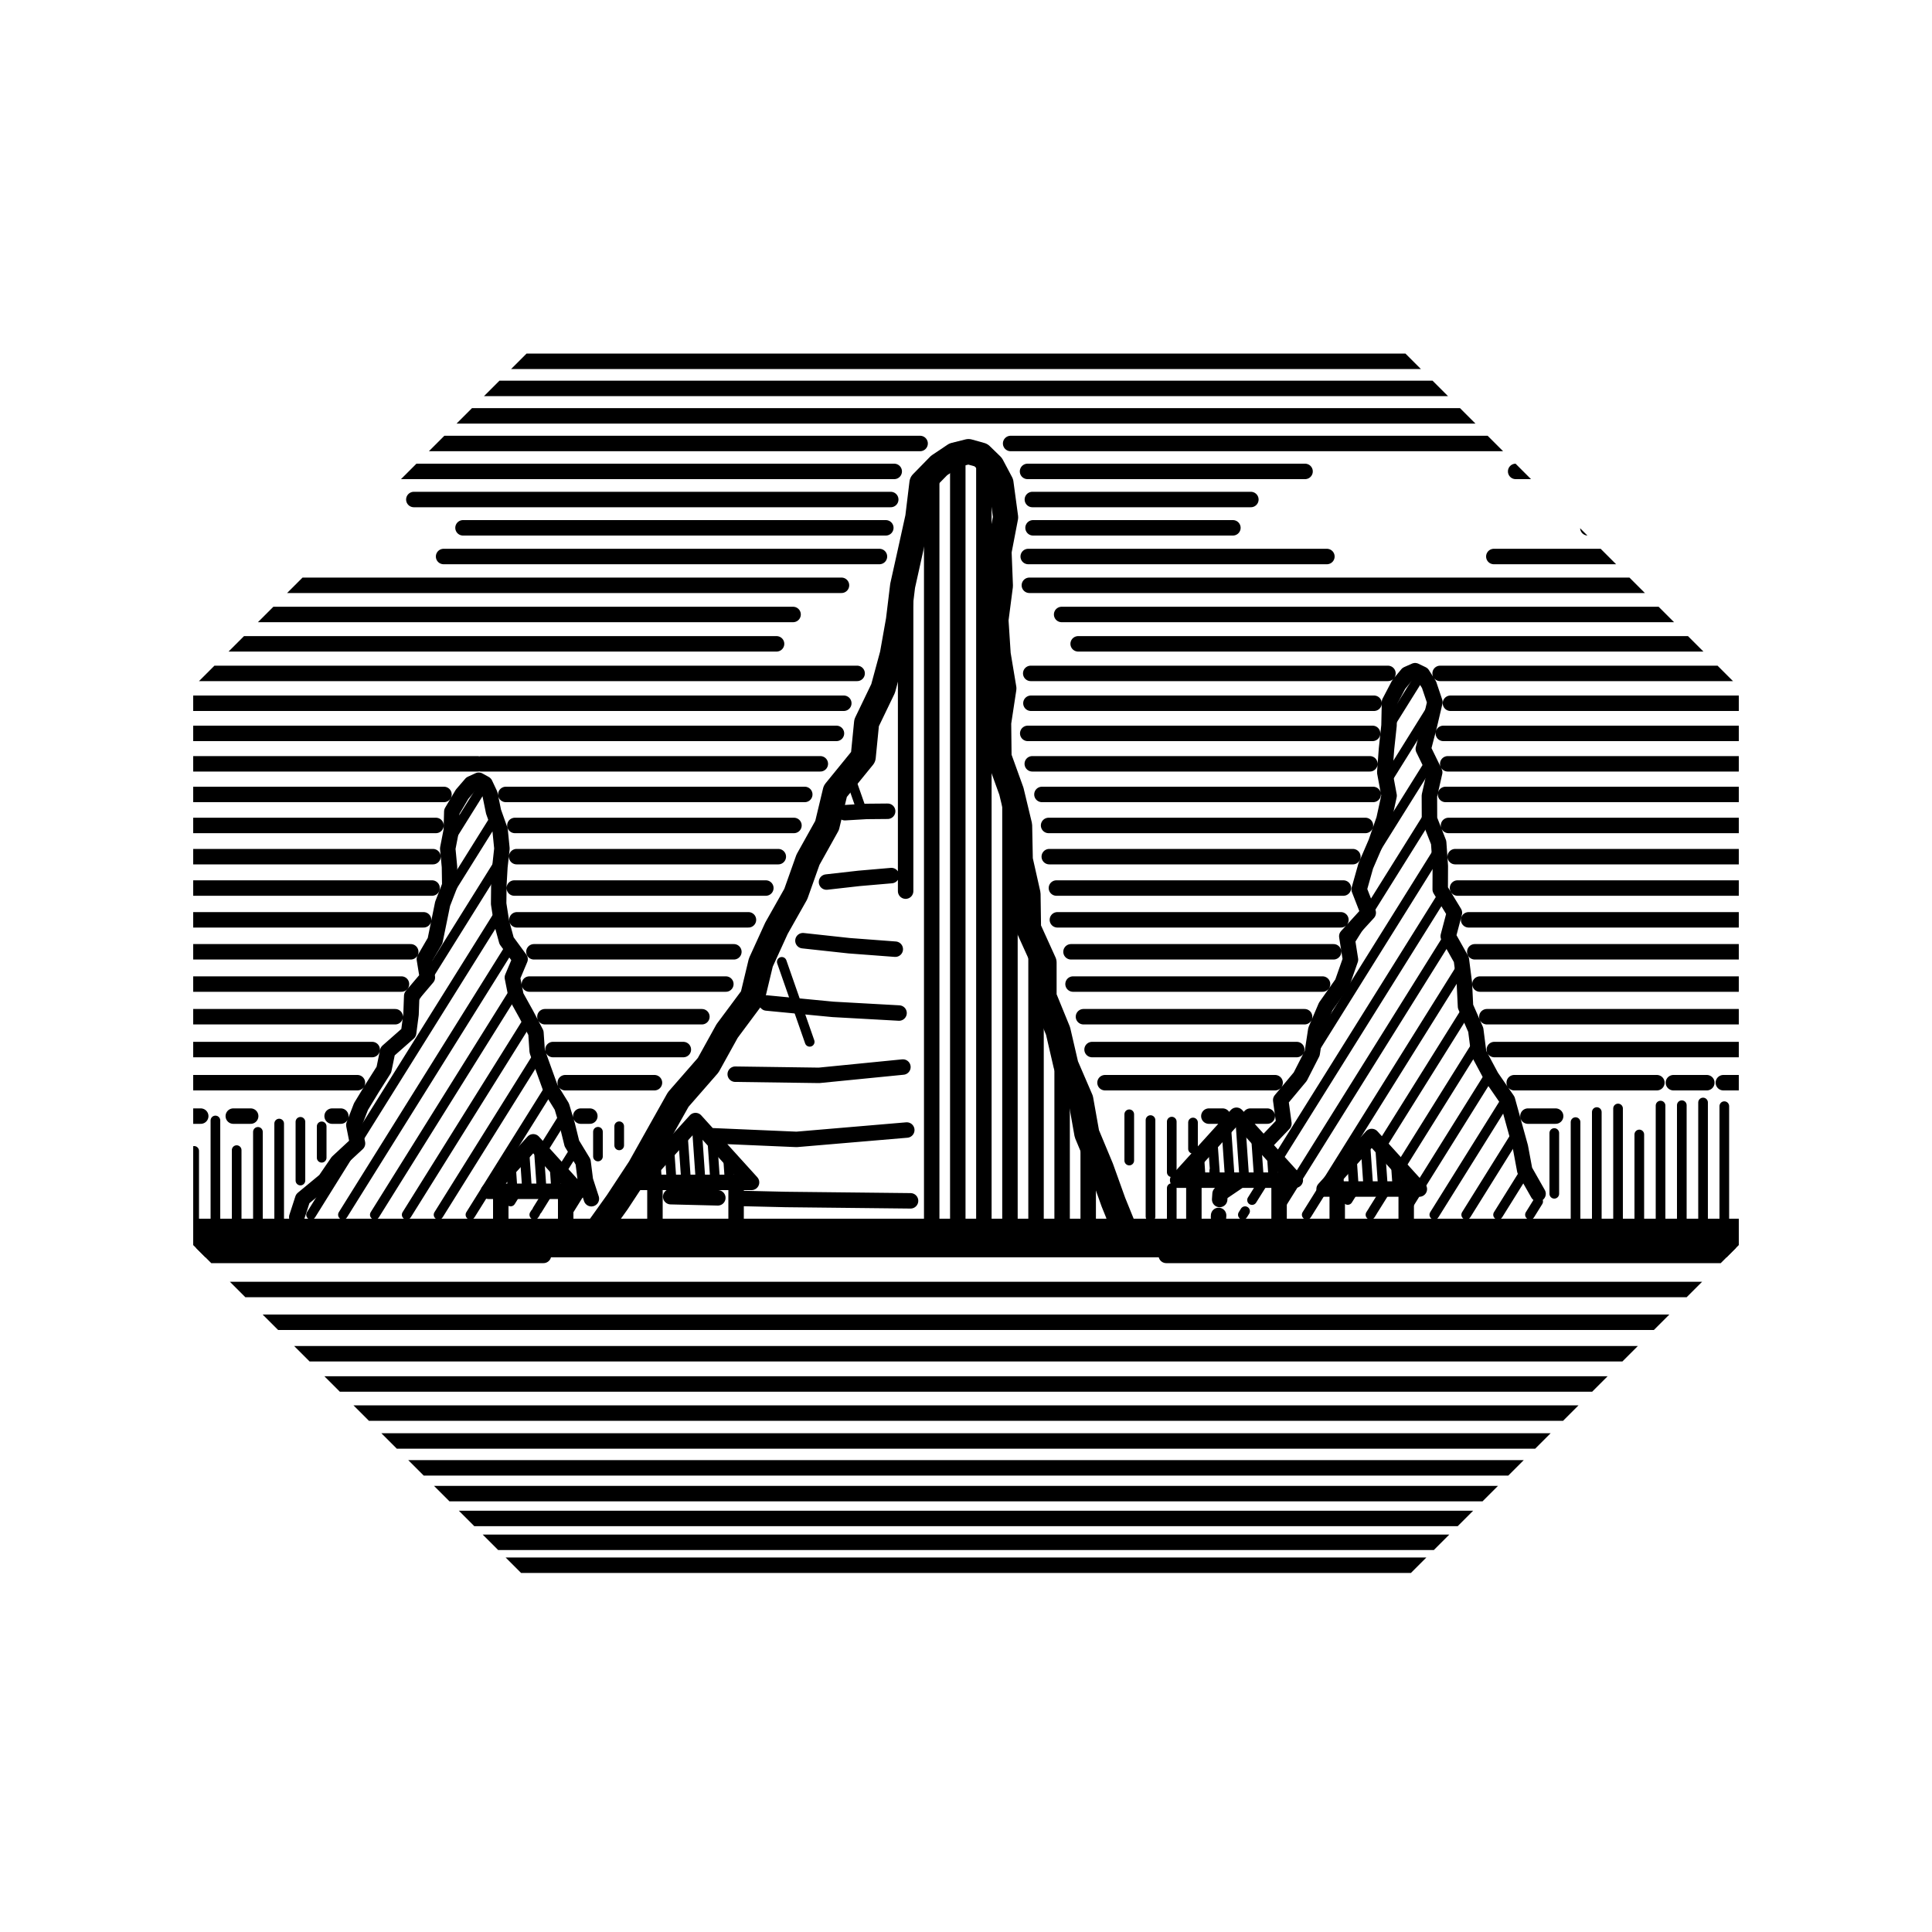
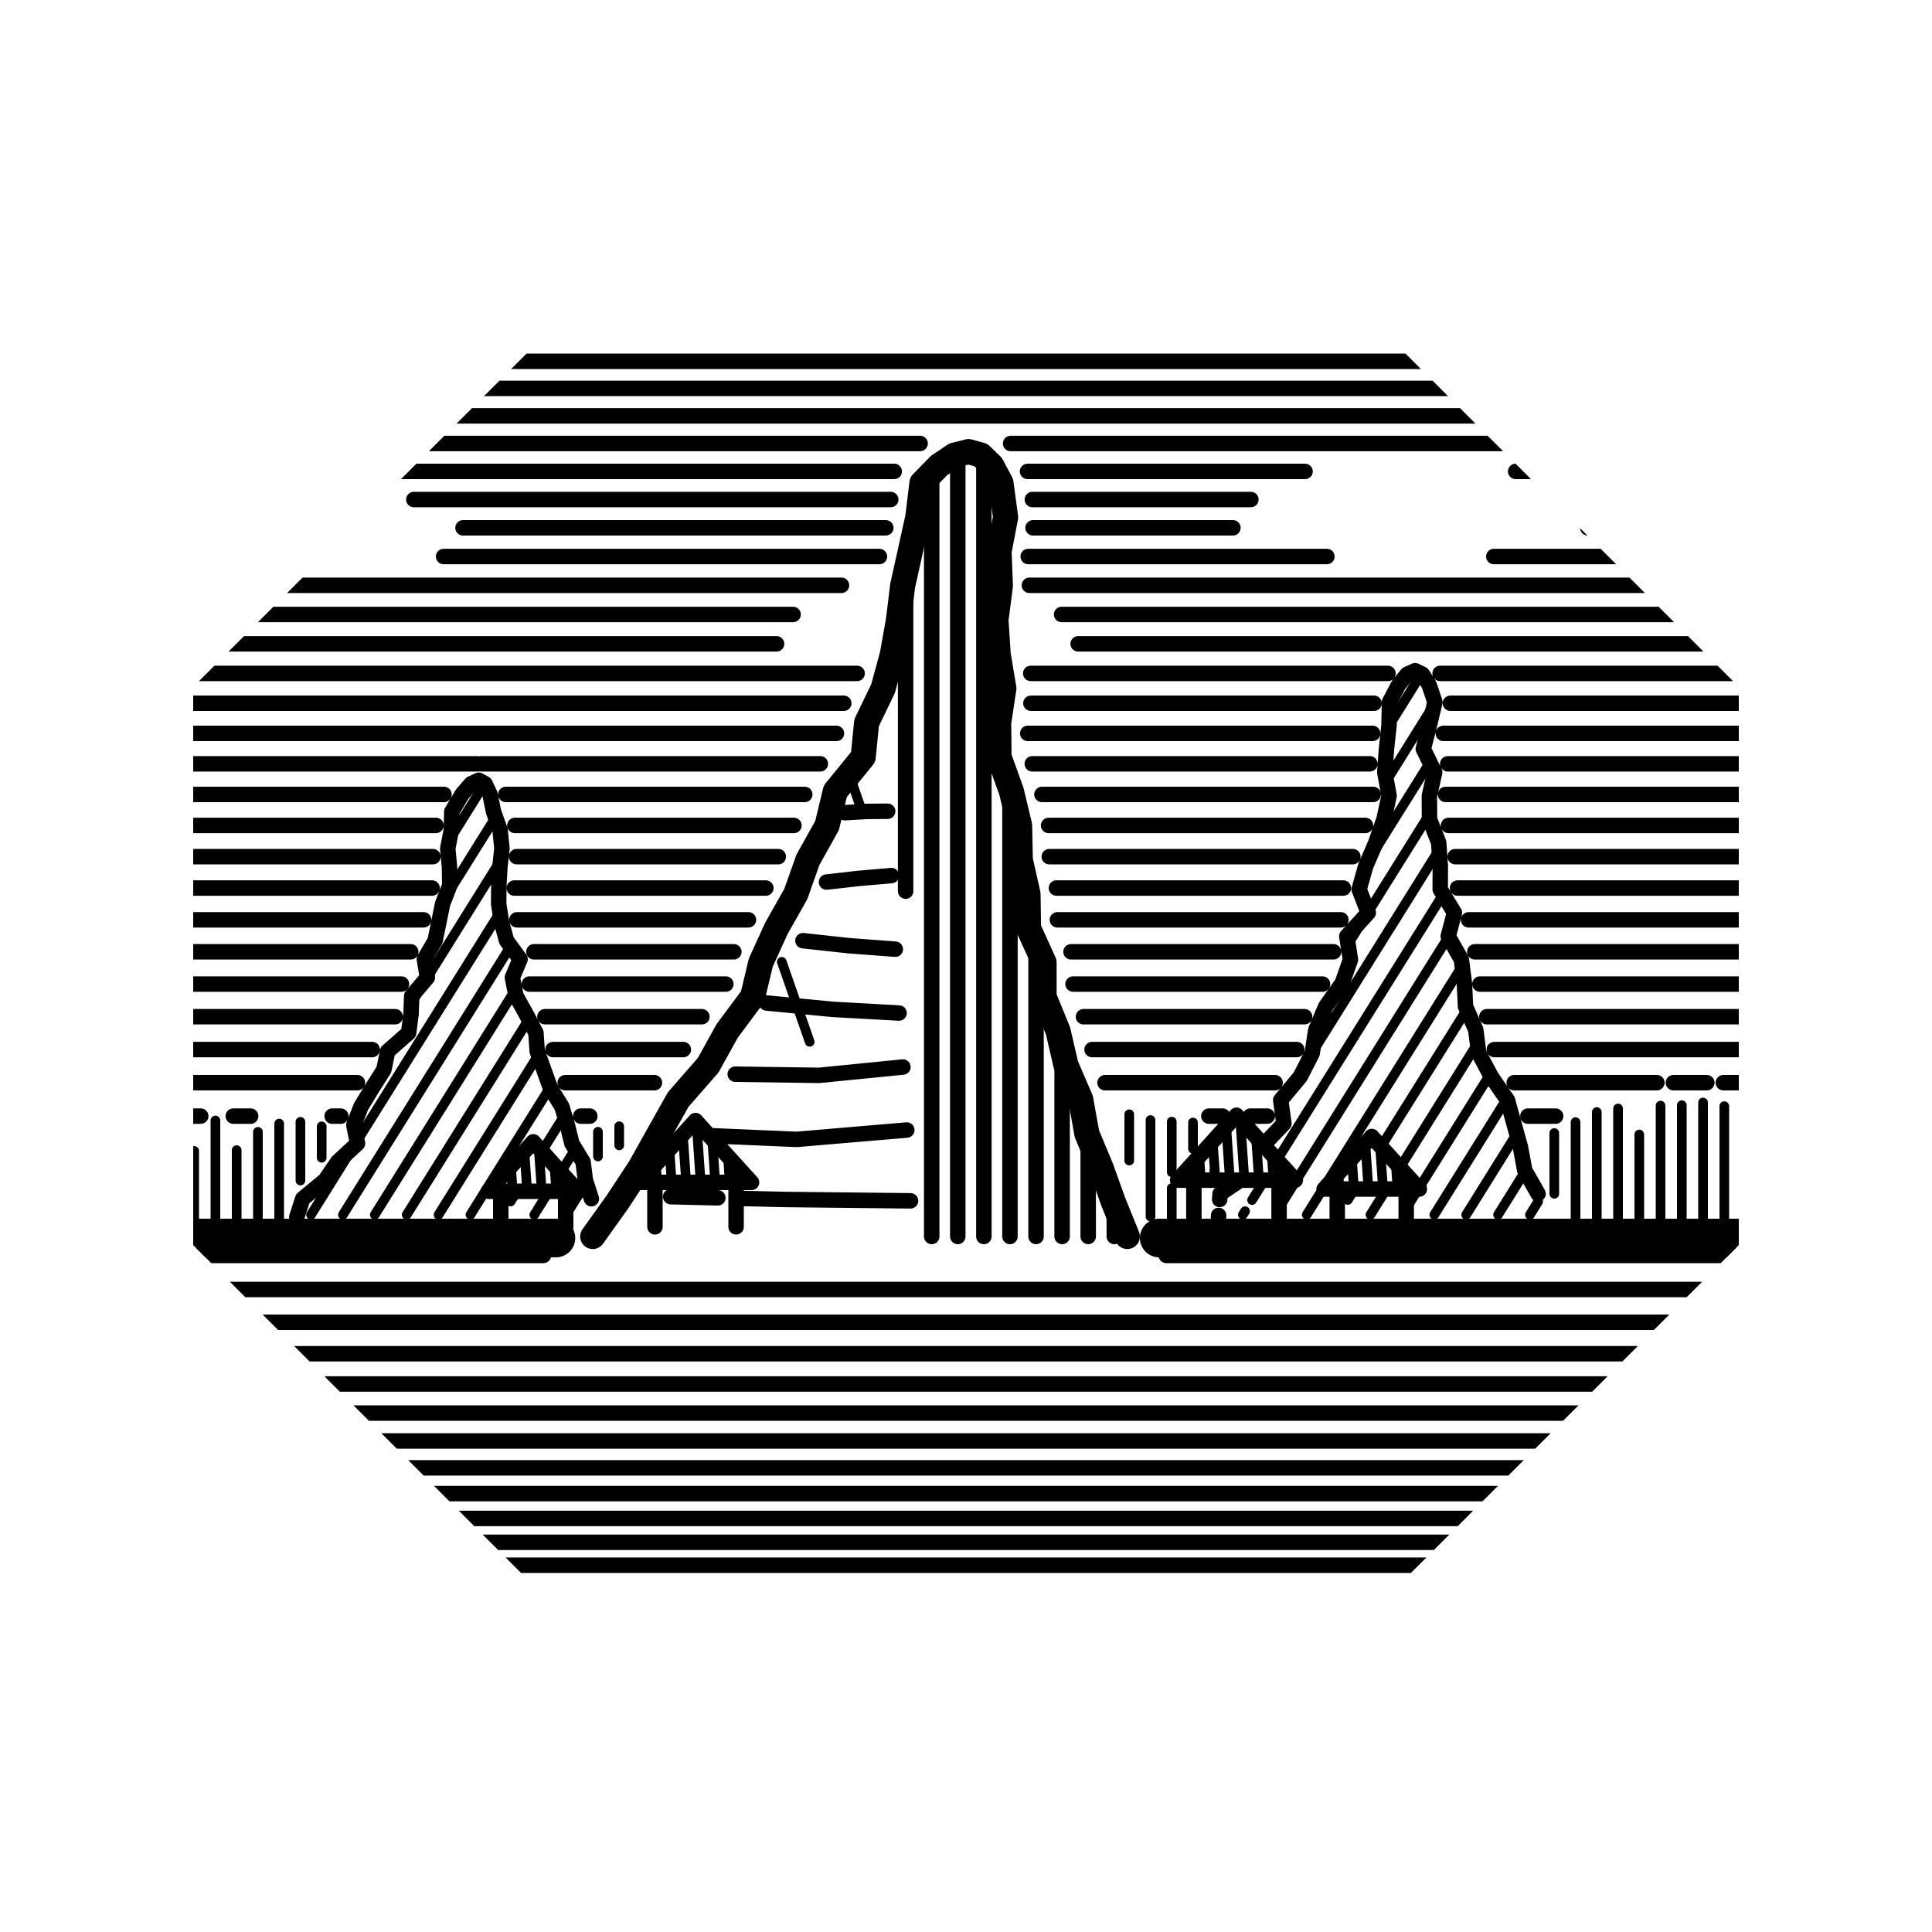
<svg xmlns="http://www.w3.org/2000/svg" viewBox="0 0 200 200">
  <defs>
    <clipPath id="w">
      <path d="M55.11 36L144.89 36L180 71.11L180 128.89L144.89 164L55.11 164L20 128.89L20 71.11Z" />
    </clipPath>
  </defs>
  <g clip-path="url(#w)" fill="none" stroke="#000" stroke-linecap="round" stroke-linejoin="round">
    <path d="M182.9 117.88L182.9 128.16M180.7 115.67L180.7 128.16M178.5 114.51L178.5 128.16M176.3 114.13L176.3 128.16M174.1 114.41L174.1 128.16M171.9 114.45L171.9 128.16M169.7 117.44L169.7 128.16M167.5 114.75L167.5 128.16M165.3 115.12L165.3 128.16M163.1 116.16L163.1 128.16M160.9 117.29L160.9 123.58M160.9 127.6L160.9 128.16M158.7 127.6L158.7 128.16M156.5 127.6L156.5 128.16M154.3 127.6L154.3 128.16M152.1 127.6L152.1 128.16M149.9 127.6L149.9 128.16M147.7 127.6L147.7 128.16M145.5 128.07L145.5 128.16M143.3 127.6L143.3 128.16M141.1 127.6L141.1 128.16M138.9 127.88L138.9 128.16M136.7 127.6L136.7 128.16M134.5 127.6L134.5 128.16M132.3 128.05L132.3 128.16M130.1 127.6L130.1 128.16M127.9 127.6L127.9 128.16M125.7 121.17L125.7 122.05M125.7 127.6L125.7 128.16M123.5 116.2L123.5 118.93M123.5 121.17L123.5 124M123.5 128.14L123.5 128.16M121.3 116.11L121.3 121.35M121.3 122.99L121.3 128.16M119.1 115.95L119.1 125.94M116.9 115.35L116.9 120.14M64.1 116.59L64.1 118.57M61.9 117.16L61.9 119.72M57.5 127.61L57.5 128.16M55.3 127.6L55.3 128.16M53.1 127.6L53.1 128.16M48.7 127.6L48.7 128.16M46.5 127.6L46.5 128.16M44.3 127.6L44.3 128.16M42.1 127.6L42.1 128.16M39.9 127.6L39.9 128.16M37.7 127.6L37.7 128.16M35.5 127.6L35.5 128.16M33.3 116.6L33.3 119.85M33.3 127.6L33.3 128.16M31.1 116.13L31.1 122.21M31.1 127.6L31.1 128.16M28.9 116.31L28.9 126.42M28.9 127.6L28.9 128.16M26.7 117.17L26.7 128.16M24.5 119.06L24.5 128.16M22.3 115.99L22.3 128.16M20.1 119.14L20.1 128.16M46.68 86.72L50.02 81.37M46.16 92.83L51.14 84.86M42.76 103.56L44.07 101.45M44.4 100.94L51.67 89.3M32.2 125.75L36.37 119.06M37.12 117.87L51.6 94.7M35.5 125.75L52.7 98.21M38.8 125.75L53.14 102.79M42.1 125.75L54.58 105.77M45.4 125.75L55.58 109.45M48.7 125.75L56.79 112.81M52.86 124.38L53.52 123.32M56.1 119.19L58.27 115.72M55.31 125.75L55.43 125.56M55.61 125.27L56.82 123.32M58.05 121.35L59.4 119.2M58.61 125.75L60.52 122.68M143.95 74.87L146.99 70M143.68 80.59L148.33 73.13M141.67 89.08L147.86 79.18M139.71 97.5L141.33 94.91M141.78 94.19L147.82 84.53M126.41 124.07L126.87 123.34M132.77 113.89L133.21 113.19M136.01 108.71L148.82 88.2M128.66 125.75L128.89 125.38M129.61 124.23L130.9 122.17M132.2 120.09L149.24 92.83M132.41 125.04L149.79 97.22M135.27 125.75L151.21 100.24M139.52 124.22L140.23 123.09M142.96 118.71L151.69 104.75M141.87 125.75L142.09 125.4M142.16 125.28L143.53 123.09M144.92 120.87L152.79 108.27M145.57 125.11L146.79 123.15M146.87 123.03L154.09 111.47M148.48 125.75L155.81 114.01M151.78 125.75L156.85 117.62M155.08 125.75L157.73 121.5M158.38 125.75L159.23 124.38M87.9 80.17L89.33 84.25M80.93 99.57L83.82 107.85M57.41 120.82L57.57 123.12M55.78 119.02L56.07 123.12M54.3 119.4L54.56 123.12M52.91 120.94L53.06 123.12M75.37 119.9L75.53 122.2M73.74 118.1L74.03 122.2M72.11 116.31L72.52 122.2M70.7 117.65L71.02 122.2M69.31 119.19L69.52 122.2M67.91 120.73L68.01 122.2M131.66 119.67L131.82 121.97M130.03 117.87L130.32 121.97M128.4 116.08L128.81 121.97M126.95 116.82L127.31 121.97M125.55 118.36L125.81 121.97M124.16 119.9L124.3 121.97M144.5 120.59L144.66 122.89M142.87 118.79L143.16 122.89M141.35 118.58L141.65 122.89M139.96 120.12L140.15 122.89M138.56 121.66L138.65 122.89" stroke-width="1" />
    <path d="M20 37.4L180 37.4M20 40.21L180 40.21M20 43.05L180 43.05M20 45.91L95.25 45.91M104.62 45.91L180 45.91M20 48.8L26.84 48.8M33.16 48.8L92.57 48.8M106.37 48.8L135.1 48.8M156.9 48.8L180 48.8M42.84 51.71L92.21 51.71M106.87 51.71L129.49 51.71M162.51 51.71L180 51.71M47.93 54.64L91.7 54.64M106.94 54.64L127.63 54.64M164.37 54.64L180 54.64M45.92 57.61L91.04 57.61M106.44 57.61L137.36 57.61M154.64 57.61L180 57.61M20 60.59L87.11 60.59M106.56 60.59L180 60.59M20 63.61L82.1 63.61M109.9 63.61L180 63.61M20 66.65L80.39 66.65M111.61 66.65L180 66.65M20 69.71L88.73 69.71M106.7 69.71L143.68 69.71M149.08 69.71L180 69.71M20 72.8L87.35 72.8M106.72 72.8L142.24 72.8M150.15 72.8L180 72.8M20 75.92L86.59 75.92M106.39 75.92L142.09 75.92M149.41 75.92L180 75.92M20 79.07L49.43 79.07M49.8 79.07L84.92 79.07M106.86 79.07L141.81 79.07M149.87 79.07L180 79.07M20 82.24L45.96 82.24M52.36 82.24L83.31 82.24M107.86 82.24L142.15 82.24M149.64 82.24L180 82.24M20 85.45L45.13 85.45M53.3 85.45L82.19 85.45M108.55 85.45L141.35 85.45M149.95 85.45L180 85.45M20 88.68L44.82 88.68M53.48 88.68L80.57 88.68M108.62 88.68L140.05 88.68M150.64 88.68L180 88.68M20 91.93L44.73 91.93M53.24 91.93L79.28 91.93M109.36 91.93L139.07 91.93M150.88 91.93L180 91.93M20 95.22L43.85 95.22M53.51 95.22L77.48 95.22M109.46 95.22L138.81 95.22M152.03 95.22L180 95.22M20 98.53L42.52 98.53M55.27 98.53L75.97 98.53M110.87 98.53L138.05 98.53M152.67 98.53L180 98.53M20 101.87L41.56 101.87M54.8 101.87L75.14 101.87M111.08 101.87L136.91 101.87M153.2 101.87L180 101.87M20 105.25L40.91 105.25M56.41 105.25L72.66 105.25M112.16 105.25L135.05 105.25M153.92 105.25L180 105.25M20 108.65L38.53 108.65M57.24 108.65L70.74 108.65M113.05 108.65L134.24 108.65M154.69 108.65L180 108.65M20 112.08L37 112.08M58.51 112.08L67.75 112.08M114.39 112.08L132 112.08M156.75 112.08L171.52 112.08M173.23 112.08L176.69 112.08M178.4 112.08L180 112.08M20 115.54L20.78 115.54M24.15 115.54L25.95 115.54M34.38 115.54L35.28 115.54M60.12 115.54L61.06 115.54M125.14 115.54L126.57 115.54M129.43 115.54L131.19 115.54M158.17 115.54L161.04 115.54M20 129.96L56.26 129.96M120.73 129.96L180 129.96M20 133.49L180 133.49M20 136.88L180 136.88M20 140.14L180 140.14M20 143.27L180 143.27M20 146.28L180 146.28M20 149.17L180 149.17M20 151.95L180 151.95M20 154.62L180 154.62M20 157.19L180 157.19M20 159.66L180 159.66M20 162.03L180 162.03M30.72 126L31.34 124.09L33.65 122.18L34.95 120.28L37.01 118.37L36.63 116.46L37.37 114.55L38.53 112.64L39.74 110.73L40.13 108.83L42.3 106.92L42.55 105.01L42.62 103.1L44.24 101.19L43.93 99.29L45.04 97.38L45.43 95.47L45.82 93.56L46.56 91.65L46.53 89.74L46.35 87.84L46.72 85.93L46.77 84.02L47.84 82.21L48.77 81.13L49.56 80.77L50.21 81.13L50.72 82.21L51.09 84.02L51.77 85.93L51.96 87.84L51.75 89.74L51.64 91.65L51.62 93.56L51.92 95.47L52.44 97.38L53.84 99.29L53.04 101.19L53.42 103.1L54.48 105.01L55.48 106.92L55.61 108.83L56.29 110.73L56.98 112.64L58.16 114.55L58.73 116.46L59.2 118.37L60.36 120.28L60.6 122.18L61.22 124.09M126.14 126L126.15 125.82M126.26 124.17L126.3 123.58L128.38 122.17M130.79 118.53L132.91 116.31L132.58 113.88L134.6 111.46L135.84 109.03L136.21 106.61L137.24 104.19L138.95 101.76L139.8 99.34L139.42 96.92L141.64 94.49L140.7 92.07L141.38 89.65L142.43 87.22L143.27 84.8L143.8 82.37L143.35 79.95L143.53 77.53L143.79 75.1L143.84 72.68L144.79 70.87L145.68 69.79L146.49 69.43L147.24 69.79L147.93 70.87L148.54 72.68L147.97 75.1L147.34 77.53L148.52 79.95L147.97 82.37L147.98 84.8L148.93 87.22L149.1 89.65L149.09 92.07L150.56 94.49L149.92 96.92L151.28 99.34L151.59 101.76L151.71 104.19L152.77 106.61L153.08 109.03L154.38 111.46L156.05 113.88L156.72 116.31L157.39 118.73L157.84 121.15L159.22 123.58M87.46 84.13L89.67 84L91.89 83.98M85.56 91.31L88.92 90.93L92.28 90.64M83.12 97.38L87.9 97.9L92.68 98.26M79.36 103.83L86.22 104.49L93.07 104.87M76.11 111.2L84.79 111.32L93.47 110.46M73.41 117.56L82.46 117.95L93.87 116.98M69.43 123.88L74.31 124M76.2 124.05L81.32 124.17L94.26 124.31M115.35 124.68L115.35 128M112.65 117.7L112.65 128M109.95 108.55L109.95 128M107.25 97.81L107.25 128M104.55 81.49L104.55 128M101.85 47.41L101.85 128M99.15 47.03L99.15 128M96.45 48.97L96.45 128M93.75 59.25L93.75 92.25M51.84 127L51.84 123.32L58.56 123.32L58.56 127M50.56 123.32L55.2 118.2L59.84 123.32L50.56 123.32ZM67.8 127L67.8 122.4L76.2 122.4L76.2 127M66.2 122.4L72 116L77.8 122.4L66.2 122.4ZM123.59 127L123.59 122.17L132.41 122.17L132.41 127M121.91 122.17L128 115.45L134.09 122.17L121.91 122.17ZM138.43 127L138.43 123.09L145.57 123.09L145.57 127M137.07 123.09L142 117.65L146.93 123.09L137.07 123.09Z" stroke-width="1.6" />
    <path d="M61.36 128L63.9 124.45L66.23 120.91L68.22 117.36L70.21 113.82L73.31 110.27L75.27 106.73L77.91 103.18L78.76 99.64L80.38 96.09L82.38 92.55L83.64 89L85.62 85.45L86.47 81.91L89.36 78.36L89.71 74.82L91.42 71.27L92.38 67.73L93.01 64.18L93.44 60.64L94.23 57.09L95.01 53.55L95.44 50L97.21 48.19M97.21 48.19L98.82 47.11L100.26 46.75L101.55 47.11L102.66 48.19L103.62 50L104.1 53.55L103.42 57.09L103.56 60.64L103.1 64.18L103.33 67.73L103.92 71.27L103.38 74.82L103.42 78.36L104.7 81.91L105.55 85.45L105.62 89L106.42 92.55L106.47 96.09L108.08 99.64L108.08 103.18L109.53 106.73L110.35 110.27L111.88 113.82L112.51 117.36L113.99 120.91L115.26 124.45L116.7 128" stroke-width="2.6" />
-     <path d="M20 128.16L180 128.16" stroke-width="4" />
+     <path d="M20 128.16L50.84 128.16M51.71 128.16L57.55 128.16M120 128.16L122.59 128.16M123.46 128.16L132.54 128.16M133.41 128.16L137.43 128.16M138.3 128.16L145.7 128.16M146.57 128.16L180 128.16" stroke-width="4" />
  </g>
</svg>
